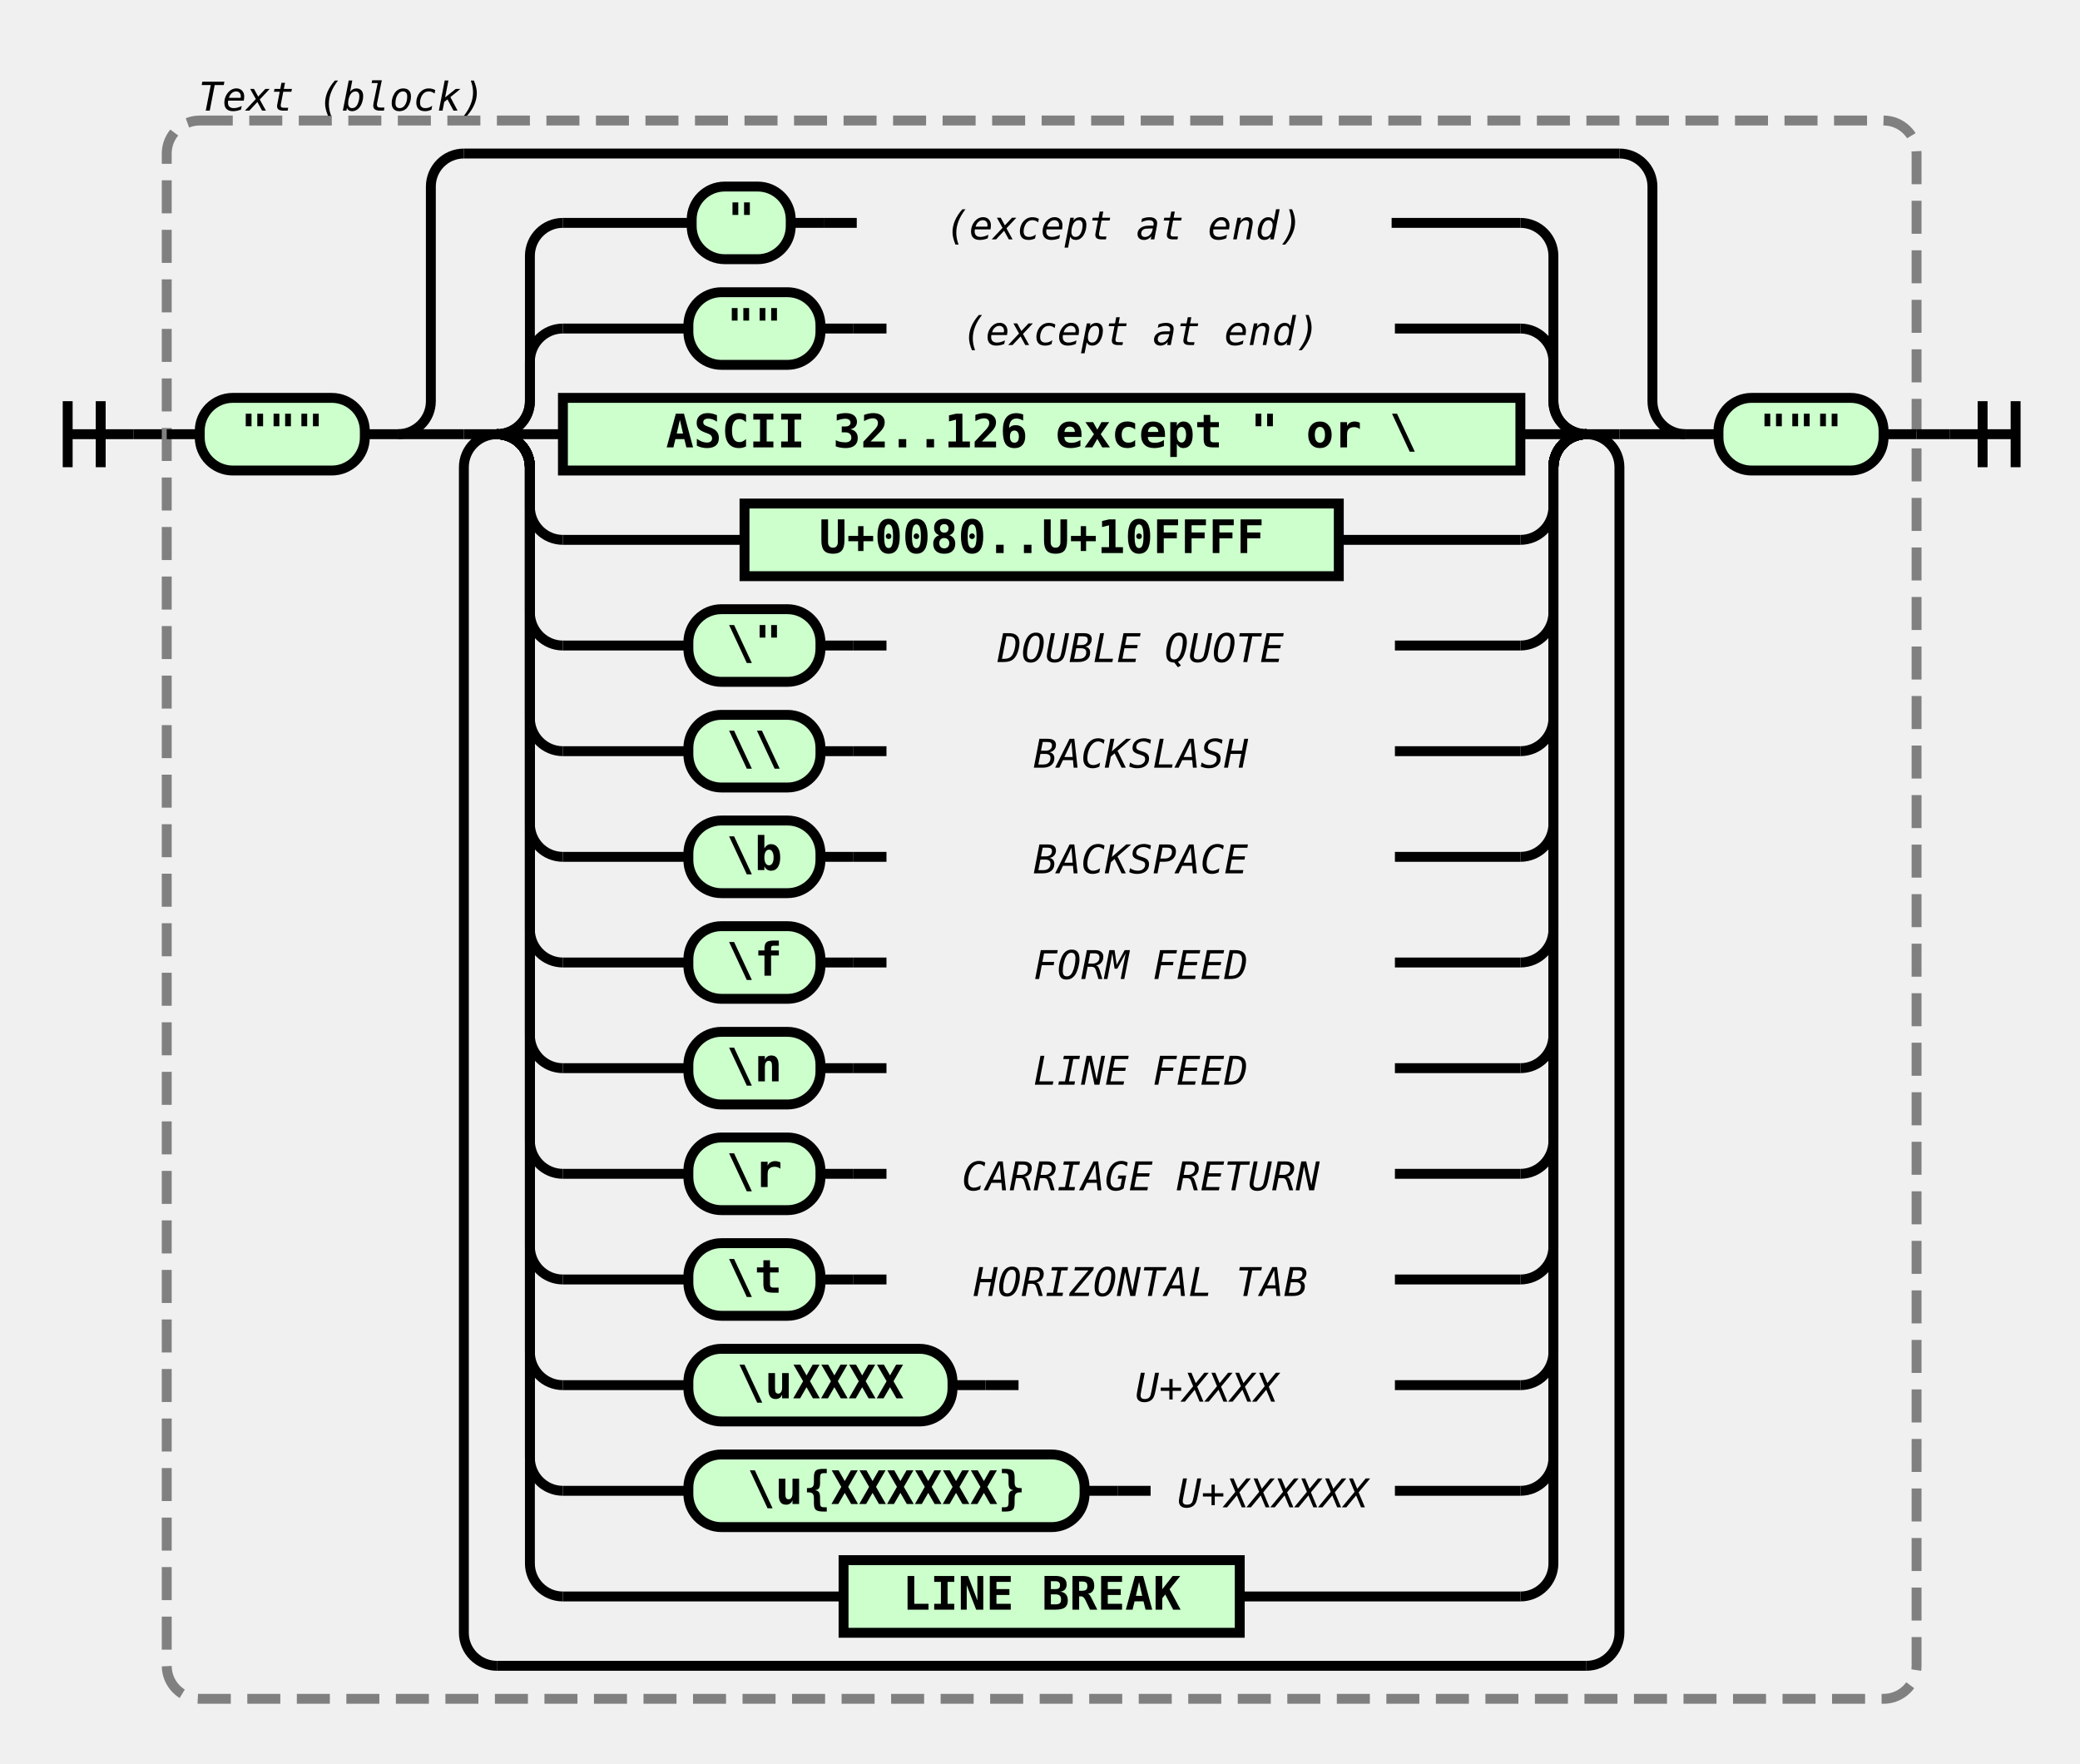
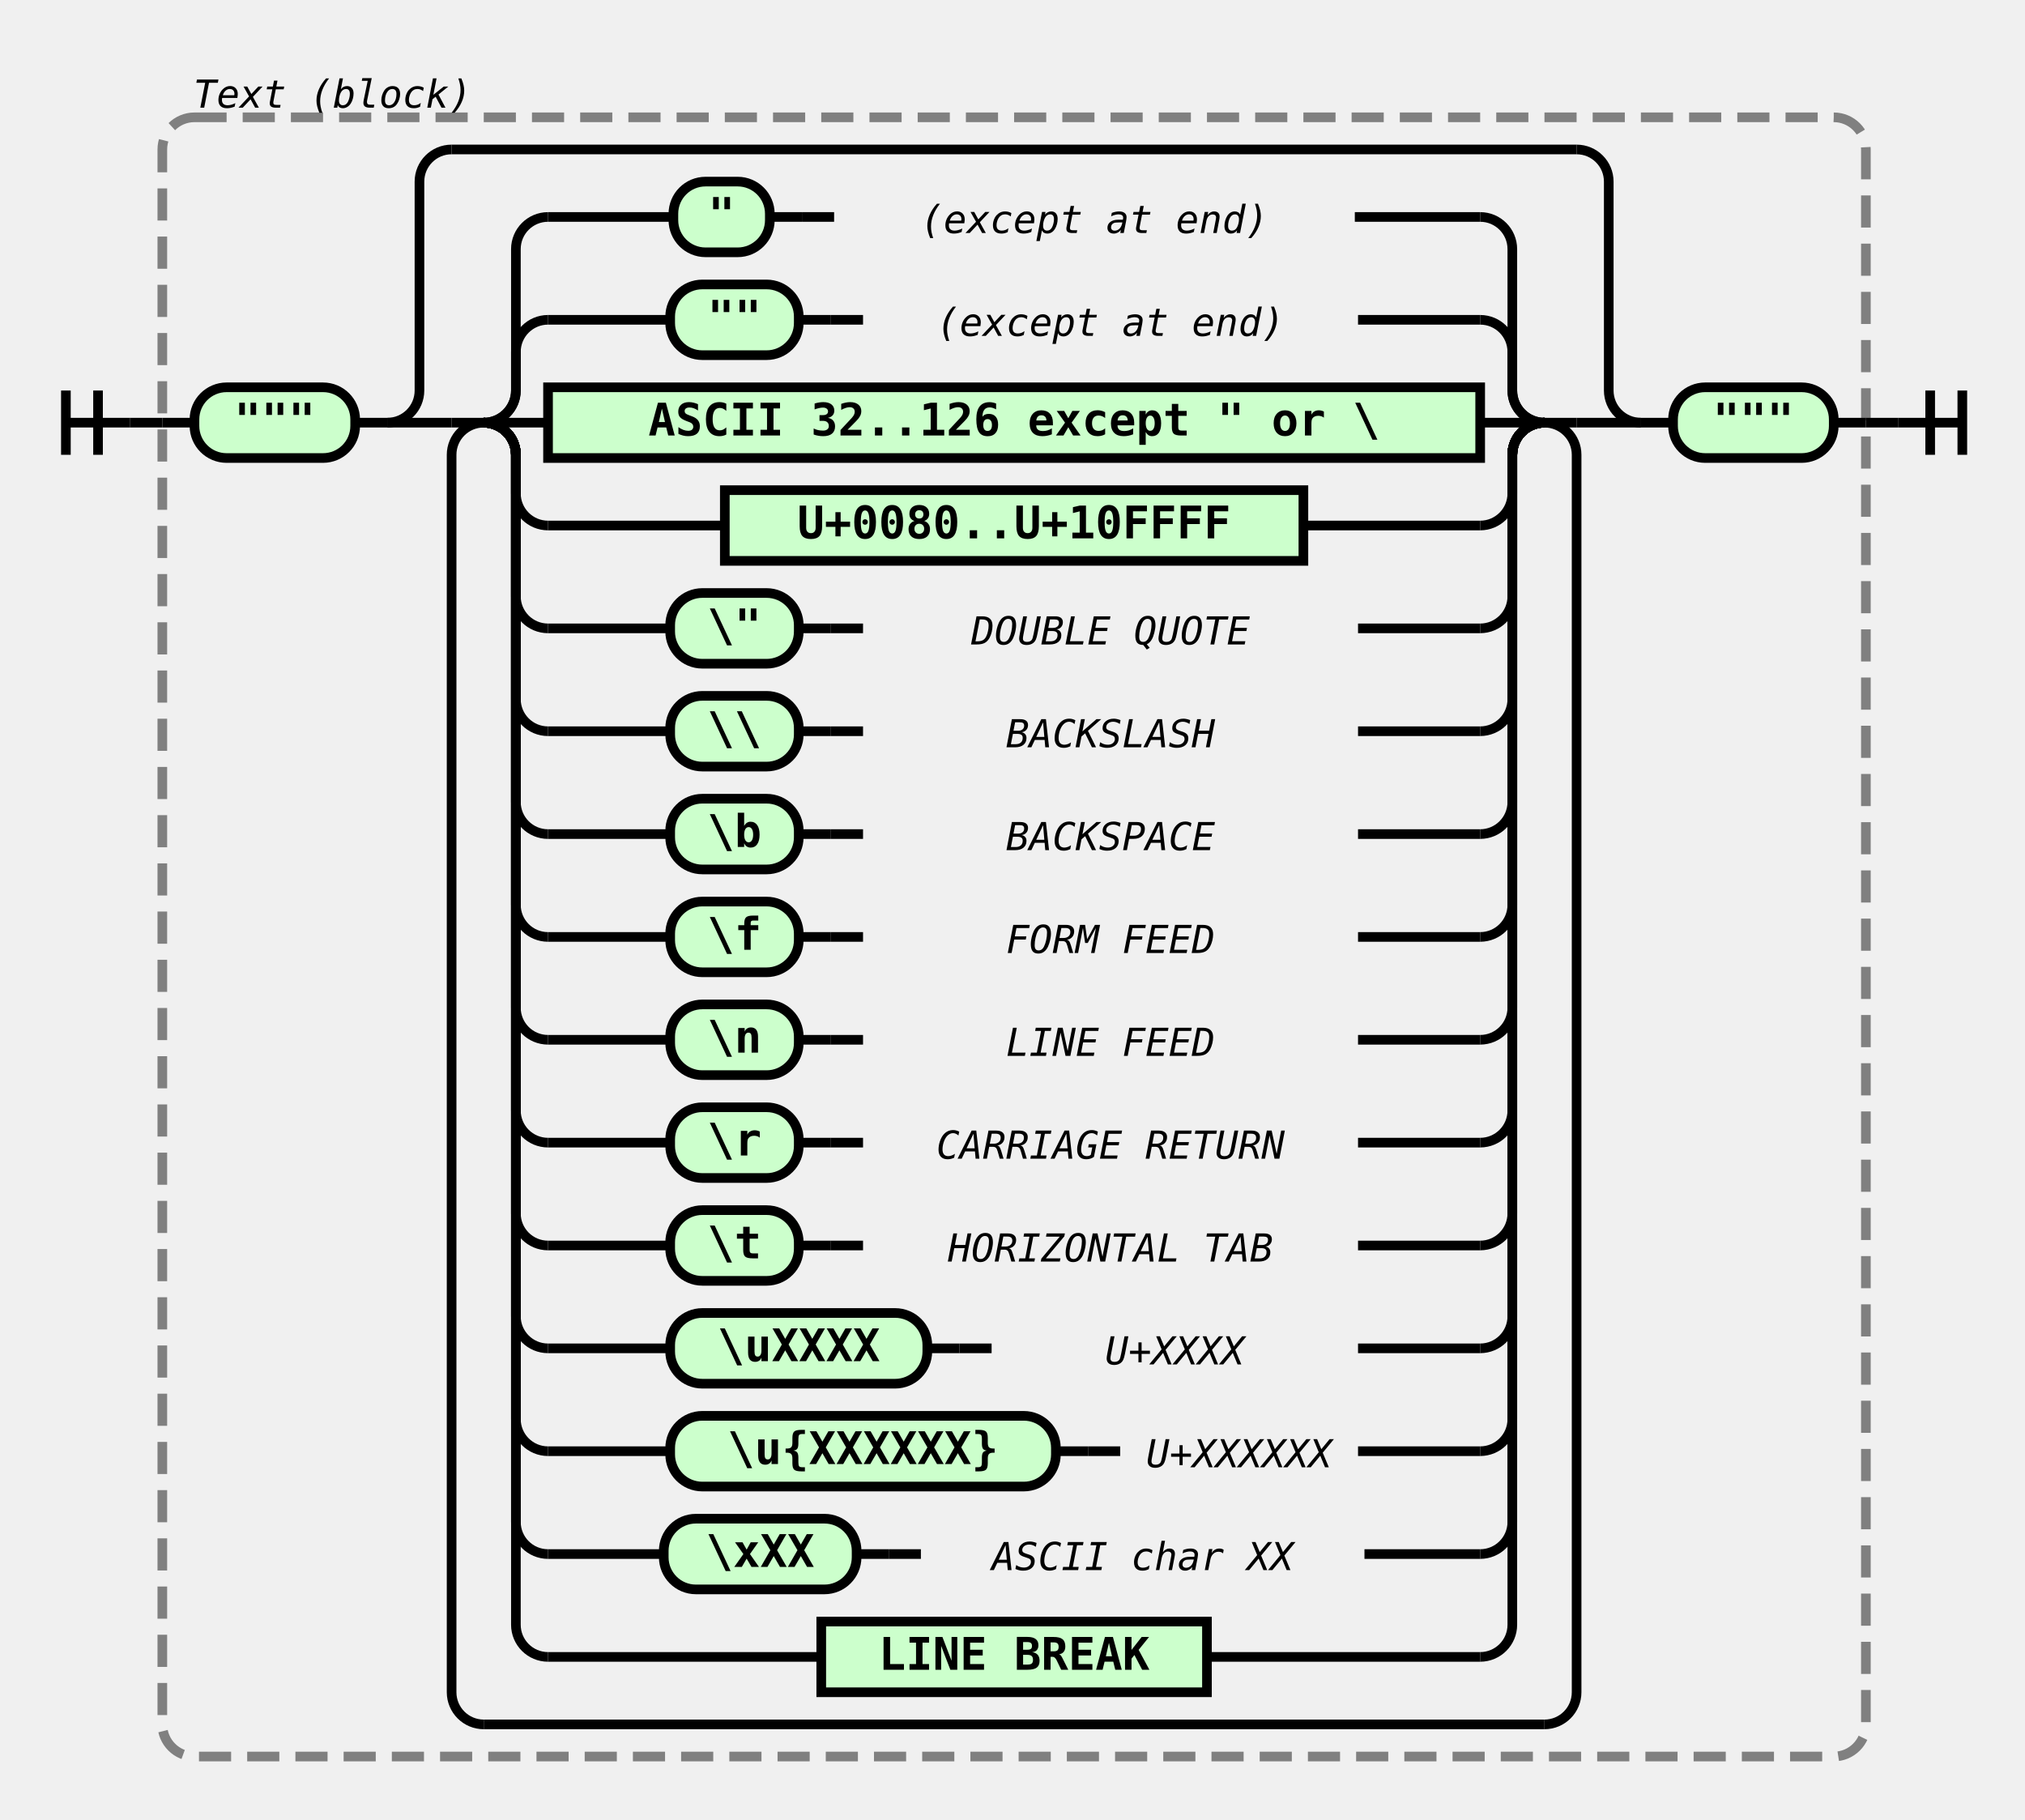
- <svg xmlns="http://www.w3.org/2000/svg" class="railroad-diagram" width="630" height="534" viewBox="0 0 630 534">
+ <svg xmlns="http://www.w3.org/2000/svg" class="railroad-diagram" width="630" height="566" viewBox="0 0 630 566">
  <g transform="translate(.5 .5)">
    <g>
      <path d="M20 121v20m10 -20v20m-10 -10h20" />
    </g>
    <path d="M40 131h10" />
    <g>
      <path d="M50 131h0" />
      <path d="M580 131h0" />
-       <rect x="50" y="36" width="530" height="478" rx="10" ry="10" class="group-box" />
+       <rect x="50" y="36" width="530" height="510" rx="10" ry="10" class="group-box" />
      <g>
        <path d="M50 131h10" />
        <path d="M570 131h10" />
        <g class="terminal ">
          <path d="M60 131h0" />
          <path d="M110 131h0" />
          <rect x="60" y="120" width="50" height="22" rx="10" ry="10" />
          <text x="85" y="135">"""</text>
        </g>
        <path d="M110 131h10" />
        <g>
          <path d="M120 131h0" />
          <path d="M510 131h0" />
          <path d="M120 131a10 10 0 0 0 10 -10v-65a10 10 0 0 1 10 -10" />
          <g>
            <path d="M140 46h350" />
          </g>
          <path d="M490 46a10 10 0 0 1 10 10v65a10 10 0 0 0 10 10" />
          <path d="M120 131h20" />
          <g>
            <path d="M140 131h0" />
            <path d="M490 131h0" />
            <path d="M140 131h10" />
            <g>
              <path d="M150 131h0" />
              <path d="M480 131h0" />
              <path d="M150 131a10 10 0 0 0 10 -10v-12a10 10 0 0 1 10 -10" />
              <g>
                <path d="M170 99h38" />
                <path d="M422 99h38" />
                <g class="terminal ">
                  <path d="M208 99h0" />
                  <path d="M248 99h0" />
                  <rect x="208" y="88" width="40" height="22" rx="10" ry="10" />
                  <text x="228" y="103">""</text>
                </g>
                <path d="M248 99h10" />
                <path d="M258 99h10" />
                <g class="comment ">
                  <path d="M268 99h0" />
                  <path d="M422 99h0" />
                  <text x="345" y="104" class="comment">   (except at end)</text>
                </g>
              </g>
              <path d="M460 99a10 10 0 0 1 10 10v12a10 10 0 0 0 10 10" />
              <path d="M150 131a10 10 0 0 0 10 -10v-44a10 10 0 0 1 10 -10" />
              <g>
                <path d="M170 67h39" />
                <path d="M421 67h39" />
                <g class="terminal ">
                  <path d="M209 67h0" />
                  <path d="M239 67h0" />
                  <rect x="209" y="56" width="30" height="22" rx="10" ry="10" />
                  <text x="224" y="71">"</text>
                </g>
                <path d="M239 67h10" />
                <path d="M249 67h10" />
                <g class="comment ">
                  <path d="M259 67h0" />
                  <path d="M421 67h0" />
                  <text x="340" y="72" class="comment">    (except at end)</text>
                </g>
              </g>
              <path d="M460 67a10 10 0 0 1 10 10v44a10 10 0 0 0 10 10" />
              <path d="M150 131h20" />
              <g class="non-terminal ">
                <path d="M170 131h0" />
                <path d="M460 131h0" />
                <rect x="170" y="120" width="290" height="22" />
                <text x="315" y="135">ASCII 32..126 except " or \</text>
              </g>
              <path d="M460 131h20" />
              <path d="M150 131a10 10 0 0 1 10 10v12a10 10 0 0 0 10 10" />
              <g class="non-terminal ">
                <path d="M170 163h55" />
                <path d="M405 163h55" />
                <rect x="225" y="152" width="180" height="22" />
                <text x="315" y="167">U+0080..U+10FFFF</text>
              </g>
              <path d="M460 163a10 10 0 0 0 10 -10v-12a10 10 0 0 1 10 -10" />
              <path d="M150 131a10 10 0 0 1 10 10v44a10 10 0 0 0 10 10" />
              <g>
                <path d="M170 195h38" />
                <path d="M422 195h38" />
                <g class="terminal ">
                  <path d="M208 195h0" />
                  <path d="M248 195h0" />
                  <rect x="208" y="184" width="40" height="22" rx="10" ry="10" />
                  <text x="228" y="199">\"</text>
                </g>
                <path d="M248 195h10" />
                <path d="M258 195h10" />
                <g class="comment ">
                  <path d="M268 195h0" />
                  <path d="M422 195h0" />
                  <text x="345" y="200" class="comment">      DOUBLE QUOTE</text>
                </g>
              </g>
              <path d="M460 195a10 10 0 0 0 10 -10v-44a10 10 0 0 1 10 -10" />
              <path d="M150 131a10 10 0 0 1 10 10v76a10 10 0 0 0 10 10" />
              <g>
                <path d="M170 227h38" />
                <path d="M422 227h38" />
                <g class="terminal ">
                  <path d="M208 227h0" />
                  <path d="M248 227h0" />
                  <rect x="208" y="216" width="40" height="22" rx="10" ry="10" />
                  <text x="228" y="231">\\</text>
                </g>
                <path d="M248 227h10" />
                <path d="M258 227h10" />
                <g class="comment ">
                  <path d="M268 227h0" />
                  <path d="M422 227h0" />
                  <text x="345" y="232" class="comment">         BACKSLASH</text>
                </g>
              </g>
              <path d="M460 227a10 10 0 0 0 10 -10v-76a10 10 0 0 1 10 -10" />
              <path d="M150 131a10 10 0 0 1 10 10v108a10 10 0 0 0 10 10" />
              <g>
                <path d="M170 259h38" />
                <path d="M422 259h38" />
                <g class="terminal ">
                  <path d="M208 259h0" />
                  <path d="M248 259h0" />
                  <rect x="208" y="248" width="40" height="22" rx="10" ry="10" />
                  <text x="228" y="263">\b</text>
                </g>
                <path d="M248 259h10" />
                <path d="M258 259h10" />
                <g class="comment ">
                  <path d="M268 259h0" />
                  <path d="M422 259h0" />
                  <text x="345" y="264" class="comment">         BACKSPACE</text>
                </g>
              </g>
              <path d="M460 259a10 10 0 0 0 10 -10v-108a10 10 0 0 1 10 -10" />
              <path d="M150 131a10 10 0 0 1 10 10v140a10 10 0 0 0 10 10" />
              <g>
                <path d="M170 291h38" />
                <path d="M422 291h38" />
                <g class="terminal ">
                  <path d="M208 291h0" />
                  <path d="M248 291h0" />
                  <rect x="208" y="280" width="40" height="22" rx="10" ry="10" />
                  <text x="228" y="295">\f</text>
                </g>
                <path d="M248 291h10" />
                <path d="M258 291h10" />
                <g class="comment ">
                  <path d="M268 291h0" />
                  <path d="M422 291h0" />
                  <text x="345" y="296" class="comment">         FORM FEED</text>
                </g>
              </g>
              <path d="M460 291a10 10 0 0 0 10 -10v-140a10 10 0 0 1 10 -10" />
              <path d="M150 131a10 10 0 0 1 10 10v172a10 10 0 0 0 10 10" />
              <g>
                <path d="M170 323h38" />
                <path d="M422 323h38" />
                <g class="terminal ">
                  <path d="M208 323h0" />
                  <path d="M248 323h0" />
                  <rect x="208" y="312" width="40" height="22" rx="10" ry="10" />
                  <text x="228" y="327">\n</text>
                </g>
                <path d="M248 323h10" />
                <path d="M258 323h10" />
                <g class="comment ">
                  <path d="M268 323h0" />
                  <path d="M422 323h0" />
                  <text x="345" y="328" class="comment">         LINE FEED</text>
                </g>
              </g>
              <path d="M460 323a10 10 0 0 0 10 -10v-172a10 10 0 0 1 10 -10" />
              <path d="M150 131a10 10 0 0 1 10 10v204a10 10 0 0 0 10 10" />
              <g>
                <path d="M170 355h38" />
                <path d="M422 355h38" />
                <g class="terminal ">
                  <path d="M208 355h0" />
                  <path d="M248 355h0" />
                  <rect x="208" y="344" width="40" height="22" rx="10" ry="10" />
                  <text x="228" y="359">\r</text>
                </g>
                <path d="M248 355h10" />
                <path d="M258 355h10" />
                <g class="comment ">
                  <path d="M268 355h0" />
                  <path d="M422 355h0" />
                  <text x="345" y="360" class="comment">   CARRIAGE RETURN</text>
                </g>
              </g>
              <path d="M460 355a10 10 0 0 0 10 -10v-204a10 10 0 0 1 10 -10" />
              <path d="M150 131a10 10 0 0 1 10 10v236a10 10 0 0 0 10 10" />
              <g>
                <path d="M170 387h38" />
                <path d="M422 387h38" />
                <g class="terminal ">
                  <path d="M208 387h0" />
                  <path d="M248 387h0" />
                  <rect x="208" y="376" width="40" height="22" rx="10" ry="10" />
                  <text x="228" y="391">\t</text>
                </g>
                <path d="M248 387h10" />
                <path d="M258 387h10" />
                <g class="comment ">
                  <path d="M268 387h0" />
                  <path d="M422 387h0" />
                  <text x="345" y="392" class="comment">    HORIZONTAL TAB</text>
                </g>
              </g>
              <path d="M460 387a10 10 0 0 0 10 -10v-236a10 10 0 0 1 10 -10" />
              <path d="M150 131a10 10 0 0 1 10 10v268a10 10 0 0 0 10 10" />
              <g>
                <path d="M170 419h38" />
                <path d="M422 419h38" />
                <g class="terminal ">
                  <path d="M208 419h0" />
                  <path d="M288 419h0" />
                  <rect x="208" y="408" width="80" height="22" rx="10" ry="10" />
                  <text x="248" y="423">\uXXXX</text>
                </g>
                <path d="M288 419h10" />
                <path d="M298 419h10" />
                <g class="comment ">
                  <path d="M308 419h0" />
                  <path d="M422 419h0" />
                  <text x="365" y="424" class="comment">       U+XXXX</text>
                </g>
              </g>
              <path d="M460 419a10 10 0 0 0 10 -10v-268a10 10 0 0 1 10 -10" />
              <path d="M150 131a10 10 0 0 1 10 10v300a10 10 0 0 0 10 10" />
              <g>
                <path d="M170 451h38" />
                <path d="M422 451h38" />
                <g class="terminal ">
                  <path d="M208 451h0" />
                  <path d="M328 451h0" />
                  <rect x="208" y="440" width="120" height="22" rx="10" ry="10" />
                  <text x="268" y="455">\u{XXXXXX}</text>
                </g>
                <path d="M328 451h10" />
                <path d="M338 451h10" />
                <g class="comment ">
                  <path d="M348 451h0" />
                  <path d="M422 451h0" />
                  <text x="385" y="456" class="comment">U+XXXXXX</text>
                </g>
              </g>
              <path d="M460 451a10 10 0 0 0 10 -10v-300a10 10 0 0 1 10 -10" />
              <path d="M150 131a10 10 0 0 1 10 10v332a10 10 0 0 0 10 10" />
+               <g>
+                 <path d="M170 483h36" />
+                 <path d="M424 483h36" />
+                 <g class="terminal ">
+                   <path d="M206 483h0" />
+                   <path d="M266 483h0" />
+                   <rect x="206" y="472" width="60" height="22" rx="10" ry="10" />
+                   <text x="236" y="487">\xXX</text>
+                 </g>
+                 <path d="M266 483h10" />
+                 <path d="M276 483h10" />
+                 <g class="comment ">
+                   <path d="M286 483h0" />
+                   <path d="M424 483h0" />
+                   <text x="355" y="488" class="comment">   ASCII char XX</text>
+                 </g>
+               </g>
+               <path d="M460 483a10 10 0 0 0 10 -10v-332a10 10 0 0 1 10 -10" />
+               <path d="M150 131a10 10 0 0 1 10 10v364a10 10 0 0 0 10 10" />
              <g class="non-terminal ">
-                 <path d="M170 483h85" />
-                 <path d="M375 483h85" />
-                 <rect x="255" y="472" width="120" height="22" />
-                 <text x="315" y="487">LINE BREAK</text>
-               </g>
-               <path d="M460 483a10 10 0 0 0 10 -10v-332a10 10 0 0 1 10 -10" />
+                 <path d="M170 515h85" />
+                 <path d="M375 515h85" />
+                 <rect x="255" y="504" width="120" height="22" />
+                 <text x="315" y="519">LINE BREAK</text>
+               </g>
+               <path d="M460 515a10 10 0 0 0 10 -10v-364a10 10 0 0 1 10 -10" />
            </g>
            <path d="M480 131h10" />
-             <path d="M150 131a10 10 0 0 0 -10 10v353a10 10 0 0 0 10 10" />
+             <path d="M150 131a10 10 0 0 0 -10 10v385a10 10 0 0 0 10 10" />
            <g>
-               <path d="M150 504h330" />
+               <path d="M150 536h330" />
            </g>
-             <path d="M480 504a10 10 0 0 0 10 -10v-353a10 10 0 0 0 -10 -10" />
+             <path d="M480 536a10 10 0 0 0 10 -10v-385a10 10 0 0 0 -10 -10" />
          </g>
          <path d="M490 131h20" />
        </g>
        <path d="M510 131h10" />
        <g class="terminal ">
          <path d="M520 131h0" />
          <path d="M570 131h0" />
          <rect x="520" y="120" width="50" height="22" rx="10" ry="10" />
          <text x="545" y="135">"""</text>
        </g>
      </g>
      <g class="comment ">
        <path d="M50 28h0" />
        <path d="M156 28h0" />
        <text x="103" y="33" class="comment">Text (block)</text>
      </g>
    </g>
    <path d="M580 131h10" />
    <path d="M 590 131 h 20 m -10 -10 v 20 m 10 -20 v 20" />
  </g>
  <style>
	svg {
		background-color: hsl(30,20%,95%);
	}
	path {
		stroke-width: 3;
		stroke: black;
		fill: rgba(0,0,0,0);
	}
	text {
		font: bold 14px monospace;
		text-anchor: middle;
		white-space: pre;
	}
	text.diagram-text {
		font-size: 12px;
	}
	text.diagram-arrow {
		font-size: 16px;
	}
	text.label {
		text-anchor: start;
	}
	text.comment {
		font: italic 12px monospace;
	}
	g.non-terminal text {
		/*font-style: italic;*/
	}
	rect {
		stroke-width: 3;
		stroke: black;
		fill: hsl(120,100%,90%);
	}
	rect.group-box {
		stroke: gray;
		stroke-dasharray: 10 5;
		fill: none;
	}
	path.diagram-text {
		stroke-width: 3;
		stroke: black;
		fill: white;
		cursor: help;
	}
	g.diagram-text:hover path.diagram-text {
		fill: #eee;
	}</style>
</svg>
